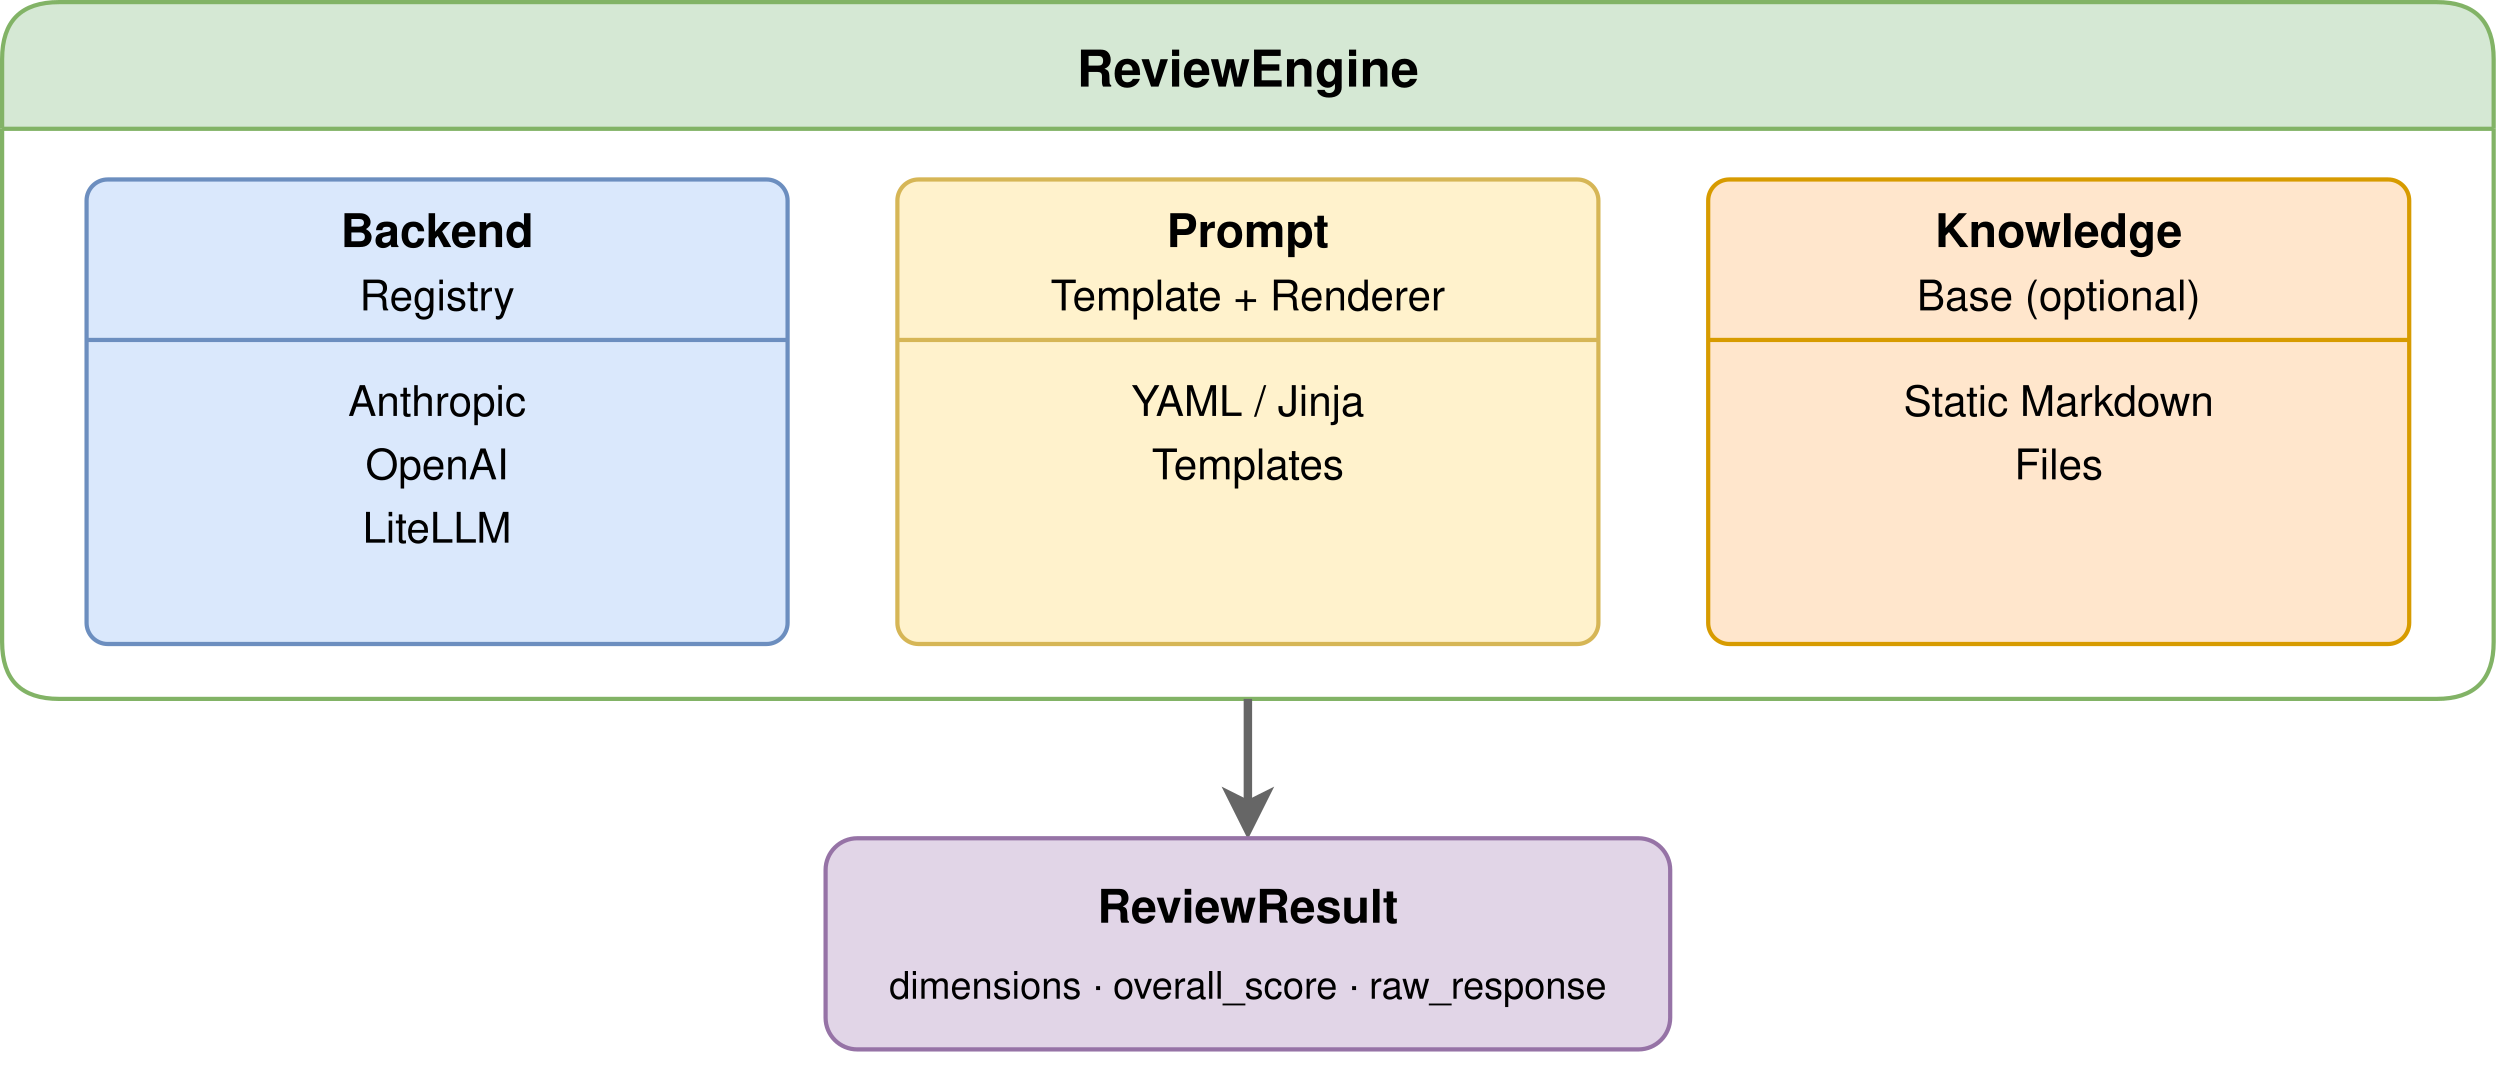
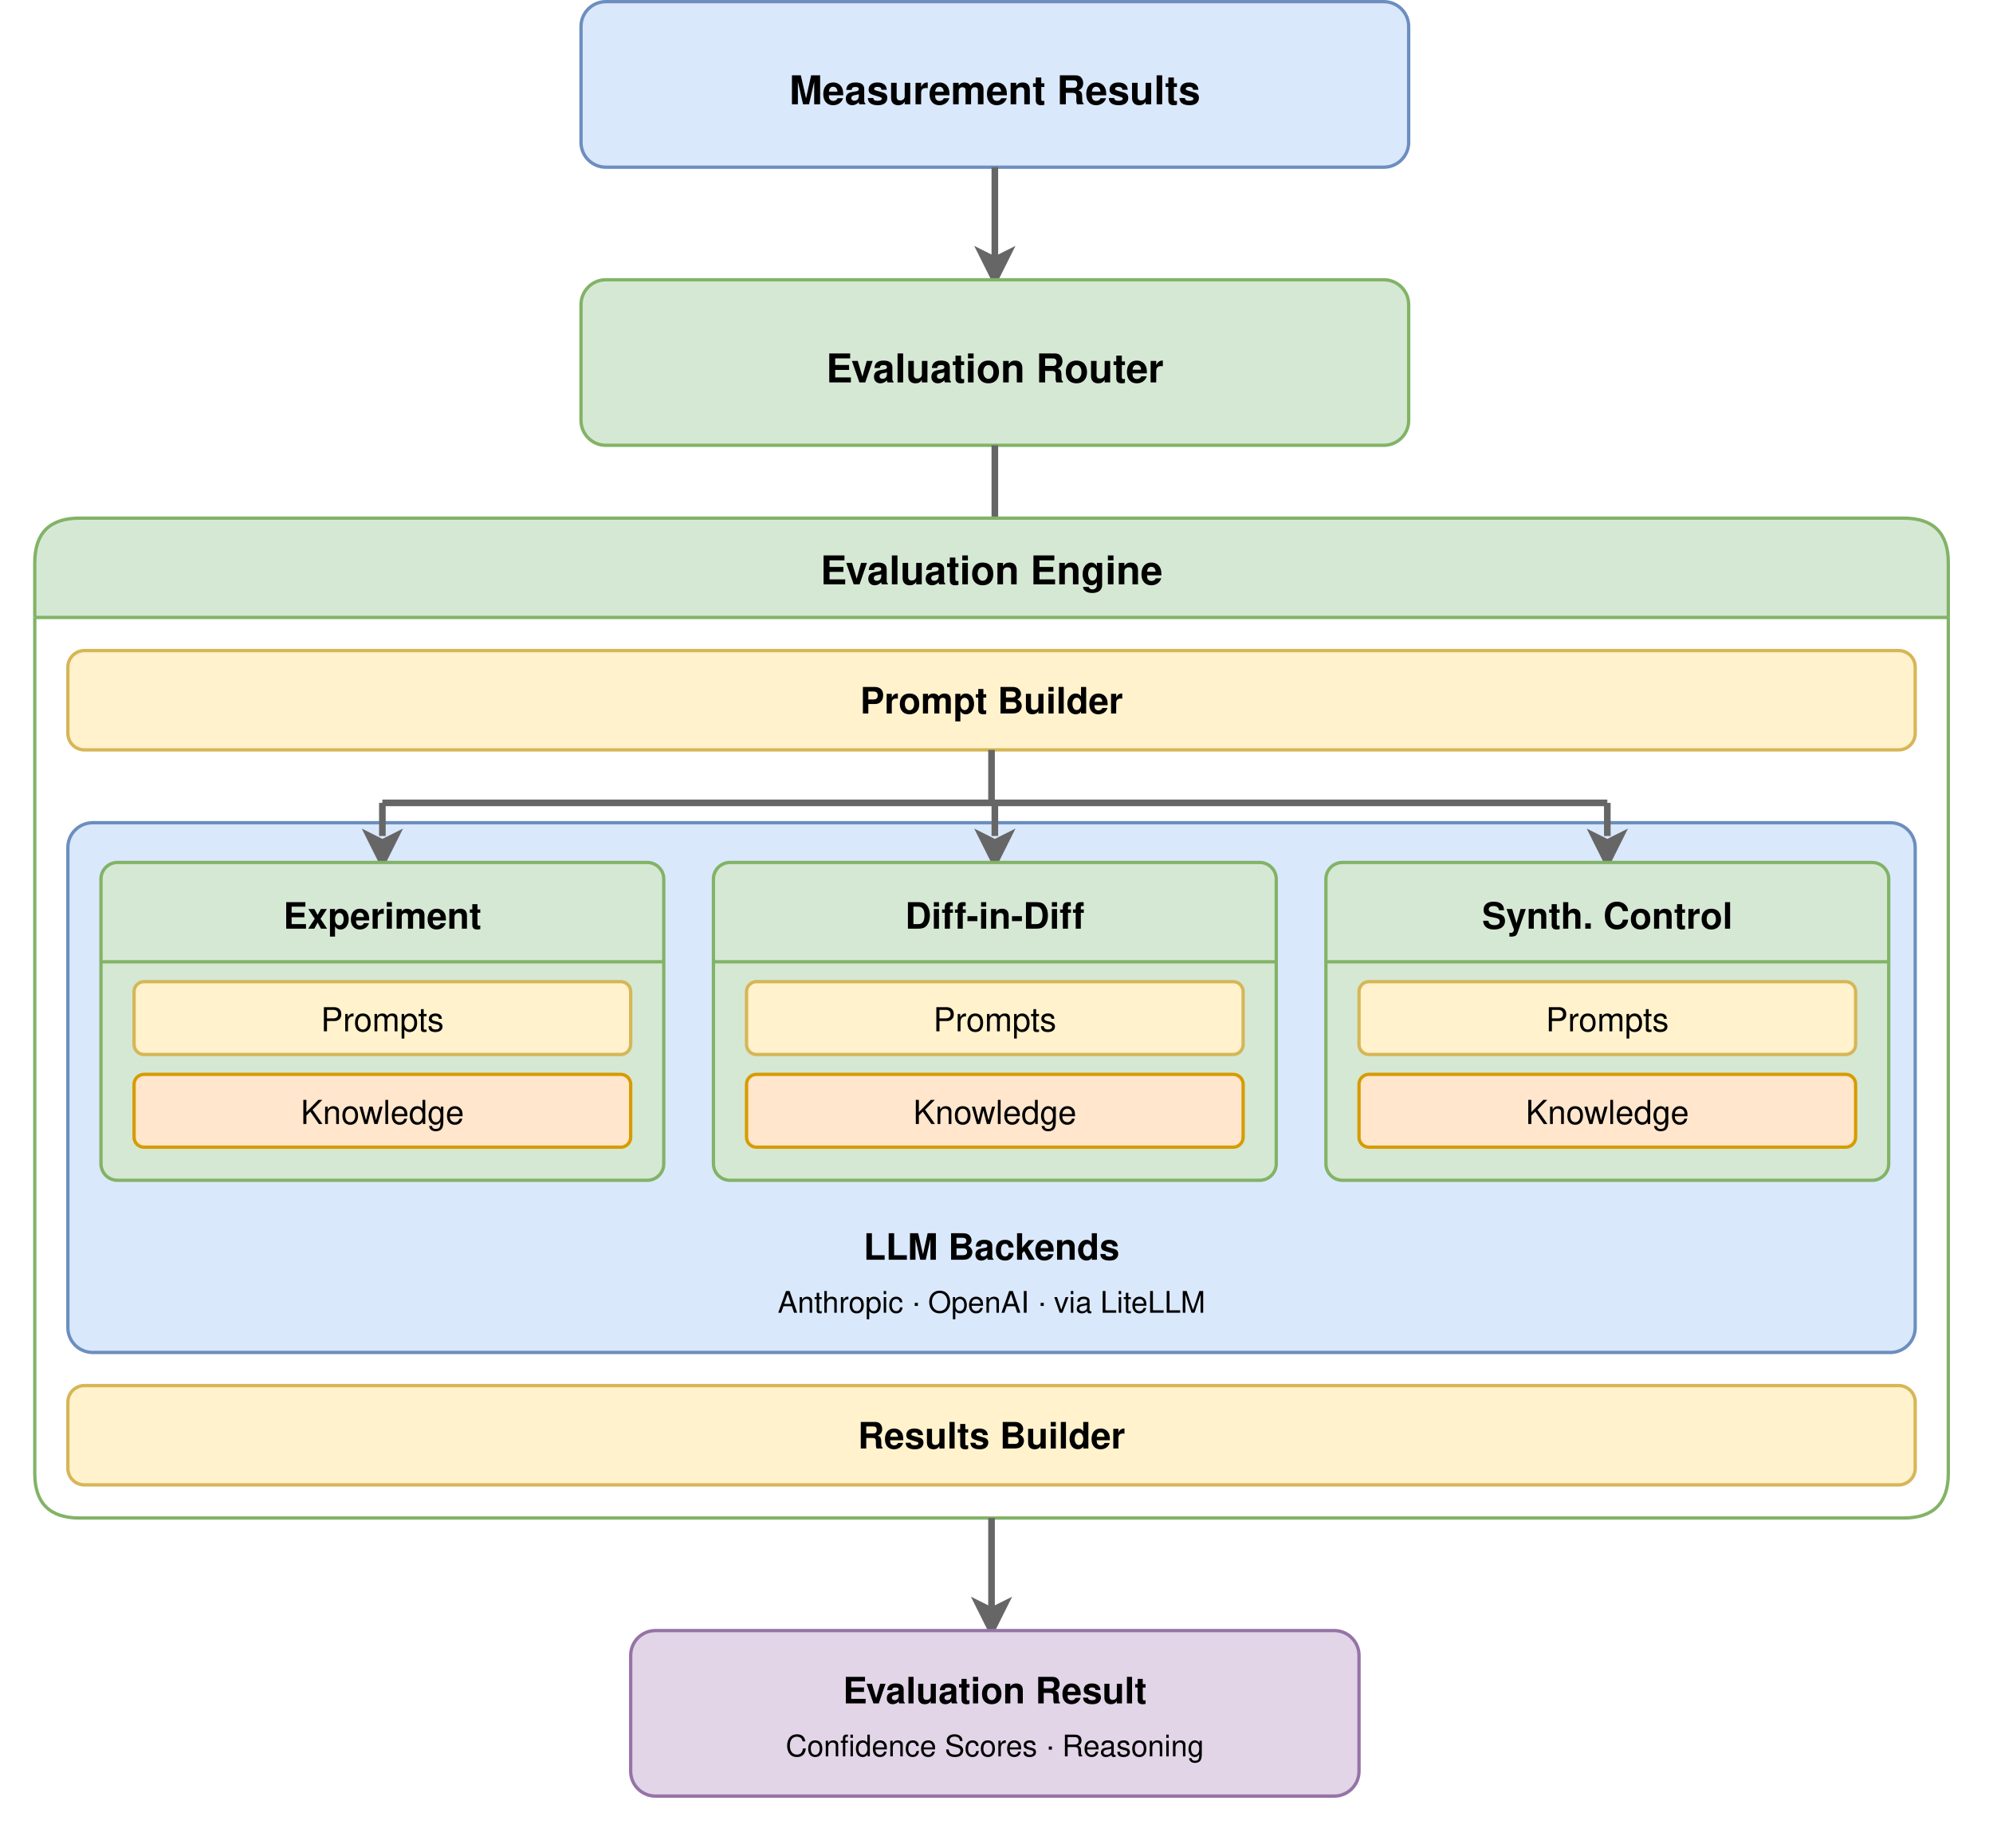
- <svg xmlns="http://www.w3.org/2000/svg" style="background: transparent; background-color: transparent; color-scheme: light dark;" version="1.1" width="592px" height="255px" viewBox="-0.5 -0.5 592 255">
+ <svg xmlns="http://www.w3.org/2000/svg" style="background: transparent; background-color: transparent; color-scheme: light dark;" version="1.1" width="602px" height="558px" viewBox="-0.5 -0.5 602 558">
  <defs />
  <g>
    <g>
-       <path d="M 590 30 L 590 13.5 Q 590 0 576.5 0 L 13.5 0 Q 0 0 0 13.5 L 0 30" fill="#d5e8d4" stroke="#82b366" stroke-miterlimit="10" style="fill: light-dark(rgb(213, 232, 212), rgb(31, 47, 30)); stroke: light-dark(rgb(130, 179, 102), rgb(68, 110, 44));" />
-       <path d="M 0 30 L 0 151.5 Q 0 165 13.5 165 L 576.5 165 Q 590 165 590 151.5 L 590 30" fill="none" stroke="#82b366" stroke-miterlimit="10" style="stroke: light-dark(rgb(130, 179, 102), rgb(68, 110, 44));" />
-       <path d="M 0 30 L 590 30" fill="none" stroke="#82b366" stroke-miterlimit="10" style="stroke: light-dark(rgb(130, 179, 102), rgb(68, 110, 44));" />
-       <text x="295" y="20" fill="#000000" font-family="Helvetica" font-weight="bold" text-anchor="middle" font-size="12px" style="fill: light-dark(rgb(0, 0, 0), rgb(255, 255, 255));">ReviewEngine</text>
+       <rect x="175" y="0" width="250" height="50" rx="7.5" ry="7.5" fill="#dae8fc" stroke="#6c8ebf" pointer-events="all" style="fill: light-dark(rgb(218, 232, 252), rgb(29, 41, 59)); stroke: light-dark(rgb(108, 142, 191), rgb(92, 121, 163));" />
+       <text x="300" y="31" fill="#000000" font-family="Helvetica" font-weight="bold" text-anchor="middle" font-size="12px" style="fill: light-dark(rgb(0, 0, 0), rgb(255, 255, 255));">Measurement Results</text>
    </g>
    <g>
-       <rect x="20" y="42" width="166" height="110" rx="5" ry="5" fill="#dae8fc" stroke="#6c8ebf" pointer-events="all" style="fill: light-dark(rgb(218, 232, 252), rgb(29, 41, 59)); stroke: light-dark(rgb(108, 142, 191), rgb(92, 121, 163));" />
-       <line x1="20" y1="80" x2="186" y2="80" stroke="#6c8ebf" style="stroke: light-dark(rgb(108, 142, 191), rgb(92, 121, 163));" />
-       <text x="103" y="58" fill="#000000" font-family="Helvetica" font-weight="bold" text-anchor="middle" font-size="11px" style="fill: light-dark(rgb(0, 0, 0), rgb(255, 255, 255));">Backend</text>
-       <text x="103" y="73" fill="#000000" font-family="Helvetica" text-anchor="middle" font-size="10px" style="fill: light-dark(rgb(0, 0, 0), rgb(255, 255, 255));">Registry</text>
-       <text x="103" y="98" fill="#000000" font-family="Helvetica" text-anchor="middle" font-size="10px" style="fill: light-dark(rgb(0, 0, 0), rgb(255, 255, 255));">Anthropic</text>
-       <text x="103" y="113" fill="#000000" font-family="Helvetica" text-anchor="middle" font-size="10px" style="fill: light-dark(rgb(0, 0, 0), rgb(255, 255, 255));">OpenAI</text>
-       <text x="103" y="128" fill="#000000" font-family="Helvetica" text-anchor="middle" font-size="10px" style="fill: light-dark(rgb(0, 0, 0), rgb(255, 255, 255));">LiteLLM</text>
+       <path d="M 300 50 L 300 77" fill="none" stroke="#666666" stroke-width="2" stroke-miterlimit="10" style="stroke: light-dark(rgb(102, 102, 102), rgb(149, 149, 149));" />
+       <path d="M 300 84 L 296 76 L 300 78 L 304 76 Z" fill="#666666" stroke="#666666" stroke-width="2" stroke-miterlimit="10" style="fill: light-dark(rgb(102, 102, 102), rgb(149, 149, 149)); stroke: light-dark(rgb(102, 102, 102), rgb(149, 149, 149));" />
    </g>
    <g>
-       <rect x="212" y="42" width="166" height="110" rx="5" ry="5" fill="#fff2cc" stroke="#d6b656" pointer-events="all" style="fill: light-dark(rgb(255, 242, 204), rgb(40, 29, 0)); stroke: light-dark(rgb(214, 182, 86), rgb(109, 81, 0));" />
-       <line x1="212" y1="80" x2="378" y2="80" stroke="#d6b656" style="stroke: light-dark(rgb(214, 182, 86), rgb(109, 81, 0));" />
-       <text x="295" y="58" fill="#000000" font-family="Helvetica" font-weight="bold" text-anchor="middle" font-size="11px" style="fill: light-dark(rgb(0, 0, 0), rgb(255, 255, 255));">Prompt</text>
-       <text x="295" y="73" fill="#000000" font-family="Helvetica" text-anchor="middle" font-size="10px" style="fill: light-dark(rgb(0, 0, 0), rgb(255, 255, 255));">Template + Renderer</text>
-       <text x="295" y="98" fill="#000000" font-family="Helvetica" text-anchor="middle" font-size="10px" style="fill: light-dark(rgb(0, 0, 0), rgb(255, 255, 255));">YAML / Jinja</text>
-       <text x="295" y="113" fill="#000000" font-family="Helvetica" text-anchor="middle" font-size="10px" style="fill: light-dark(rgb(0, 0, 0), rgb(255, 255, 255));">Templates</text>
+       <rect x="175" y="84" width="250" height="50" rx="7.5" ry="7.5" fill="#d5e8d4" stroke="#82b366" pointer-events="all" style="fill: light-dark(rgb(213, 232, 212), rgb(31, 47, 30)); stroke: light-dark(rgb(130, 179, 102), rgb(68, 110, 44));" />
+       <text x="300" y="115" fill="#000000" font-family="Helvetica" font-weight="bold" text-anchor="middle" font-size="12px" style="fill: light-dark(rgb(0, 0, 0), rgb(255, 255, 255));">Evaluation Router</text>
    </g>
    <g>
-       <rect x="404" y="42" width="166" height="110" rx="5" ry="5" fill="#ffe6cc" stroke="#d79b00" pointer-events="all" style="fill: light-dark(rgb(255, 230, 204), rgb(54, 33, 10)); stroke: light-dark(rgb(215, 155, 0), rgb(153, 101, 0));" />
-       <line x1="404" y1="80" x2="570" y2="80" stroke="#d79b00" style="stroke: light-dark(rgb(215, 155, 0), rgb(153, 101, 0));" />
-       <text x="487" y="58" fill="#000000" font-family="Helvetica" font-weight="bold" text-anchor="middle" font-size="11px" style="fill: light-dark(rgb(0, 0, 0), rgb(255, 255, 255));">Knowledge</text>
-       <text x="487" y="73" fill="#000000" font-family="Helvetica" text-anchor="middle" font-size="10px" style="fill: light-dark(rgb(0, 0, 0), rgb(255, 255, 255));">Base (optional)</text>
-       <text x="487" y="98" fill="#000000" font-family="Helvetica" text-anchor="middle" font-size="10px" style="fill: light-dark(rgb(0, 0, 0), rgb(255, 255, 255));">Static Markdown</text>
-       <text x="487" y="113" fill="#000000" font-family="Helvetica" text-anchor="middle" font-size="10px" style="fill: light-dark(rgb(0, 0, 0), rgb(255, 255, 255));">Files</text>
+       <path d="M 300 134 L 300 161" fill="none" stroke="#666666" stroke-width="2" stroke-miterlimit="10" style="stroke: light-dark(rgb(102, 102, 102), rgb(149, 149, 149));" />
+       <path d="M 300 168 L 296 160 L 300 162 L 304 160 Z" fill="#666666" stroke="#666666" stroke-width="2" stroke-miterlimit="10" style="fill: light-dark(rgb(102, 102, 102), rgb(149, 149, 149)); stroke: light-dark(rgb(102, 102, 102), rgb(149, 149, 149));" />
    </g>
    <g>
-       <path d="M 295 165 L 295 189" fill="none" stroke="#666666" stroke-width="2" stroke-miterlimit="10" style="stroke: light-dark(rgb(102, 102, 102), rgb(149, 149, 149));" />
-       <path d="M 295 196 L 291 188 L 295 190 L 299 188 Z" fill="#666666" stroke="#666666" stroke-width="2" stroke-miterlimit="10" style="fill: light-dark(rgb(102, 102, 102), rgb(149, 149, 149)); stroke: light-dark(rgb(102, 102, 102), rgb(149, 149, 149));" />
+       <path d="M 588 186 L 588 169.5 Q 588 156 574.5 156 L 23.5 156 Q 10 156 10 169.5 L 10 186" fill="#d5e8d4" stroke="#82b366" stroke-miterlimit="10" style="fill: light-dark(rgb(213, 232, 212), rgb(31, 47, 30)); stroke: light-dark(rgb(130, 179, 102), rgb(68, 110, 44));" />
+       <path d="M 10 186 L 10 444.5 Q 10 458 23.5 458 L 574.5 458 Q 588 458 588 444.5 L 588 186" fill="none" stroke="#82b366" stroke-miterlimit="10" style="stroke: light-dark(rgb(130, 179, 102), rgb(68, 110, 44));" />
+       <path d="M 10 186 L 588 186" fill="none" stroke="#82b366" stroke-miterlimit="10" style="stroke: light-dark(rgb(130, 179, 102), rgb(68, 110, 44));" />
+       <text x="299" y="176" fill="#000000" font-family="Helvetica" font-weight="bold" text-anchor="middle" font-size="12px" style="fill: light-dark(rgb(0, 0, 0), rgb(255, 255, 255));">Evaluation Engine</text>
    </g>
    <g>
-       <rect x="195" y="198" width="200" height="50" rx="7.5" ry="7.5" fill="#e1d5e7" stroke="#9673a6" pointer-events="all" style="fill: light-dark(rgb(225, 213, 231), rgb(57, 47, 63)); stroke: light-dark(rgb(150, 115, 166), rgb(149, 119, 163));" />
-       <text x="295" y="218" fill="#000000" font-family="Helvetica" font-weight="bold" text-anchor="middle" font-size="11px" style="fill: light-dark(rgb(0, 0, 0), rgb(255, 255, 255));">ReviewResult</text>
-       <text x="295" y="236" fill="#000000" font-family="Helvetica" text-anchor="middle" font-size="9px" style="fill: light-dark(rgb(0, 0, 0), rgb(255, 255, 255));">dimensions · overall_score · raw_response</text>
+       <rect x="20" y="196" width="558" height="30" rx="5" ry="5" fill="#fff2cc" stroke="#d6b656" pointer-events="all" style="fill: light-dark(rgb(255, 242, 204), rgb(40, 29, 0)); stroke: light-dark(rgb(214, 182, 86), rgb(109, 81, 0));" />
+       <text x="299" y="215" fill="#000000" font-family="Helvetica" font-weight="bold" text-anchor="middle" font-size="11px" style="fill: light-dark(rgb(0, 0, 0), rgb(255, 255, 255));">Prompt Builder</text>
+     </g>
+     <g>
+       <rect x="20" y="248" width="558" height="160" rx="7.5" ry="7.5" fill="#dae8fc" stroke="#6c8ebf" pointer-events="all" style="fill: light-dark(rgb(218, 232, 252), rgb(29, 41, 59)); stroke: light-dark(rgb(108, 142, 191), rgb(92, 121, 163));" />
+       <text x="299" y="380" fill="#000000" font-family="Helvetica" font-weight="bold" text-anchor="middle" font-size="11px" style="fill: light-dark(rgb(0, 0, 0), rgb(255, 255, 255));">LLM Backends</text>
+       <text x="299" y="396" fill="#000000" font-family="Helvetica" text-anchor="middle" font-size="9px" style="fill: light-dark(rgb(0, 0, 0), rgb(255, 255, 255));">Anthropic · OpenAI · via LiteLLM</text>
+     </g>
+     <g>
+       <path d="M 299 226 L 299 242" fill="none" stroke="#666666" stroke-width="2" stroke-miterlimit="10" style="stroke: light-dark(rgb(102, 102, 102), rgb(149, 149, 149));" />
+       <path d="M 115 242 L 485 242" fill="none" stroke="#666666" stroke-width="2" stroke-miterlimit="10" style="stroke: light-dark(rgb(102, 102, 102), rgb(149, 149, 149));" />
+       <path d="M 115 242 L 115 252" fill="none" stroke="#666666" stroke-width="2" stroke-miterlimit="10" style="stroke: light-dark(rgb(102, 102, 102), rgb(149, 149, 149));" />
+       <path d="M 115 260 L 111 252 L 115 254 L 119 252 Z" fill="#666666" stroke="#666666" stroke-width="2" stroke-miterlimit="10" style="fill: light-dark(rgb(102, 102, 102), rgb(149, 149, 149)); stroke: light-dark(rgb(102, 102, 102), rgb(149, 149, 149));" />
+       <path d="M 300 242 L 300 252" fill="none" stroke="#666666" stroke-width="2" stroke-miterlimit="10" style="stroke: light-dark(rgb(102, 102, 102), rgb(149, 149, 149));" />
+       <path d="M 300 260 L 296 252 L 300 254 L 304 252 Z" fill="#666666" stroke="#666666" stroke-width="2" stroke-miterlimit="10" style="fill: light-dark(rgb(102, 102, 102), rgb(149, 149, 149)); stroke: light-dark(rgb(102, 102, 102), rgb(149, 149, 149));" />
+       <path d="M 485 242 L 485 252" fill="none" stroke="#666666" stroke-width="2" stroke-miterlimit="10" style="stroke: light-dark(rgb(102, 102, 102), rgb(149, 149, 149));" />
+       <path d="M 485 260 L 481 252 L 485 254 L 489 252 Z" fill="#666666" stroke="#666666" stroke-width="2" stroke-miterlimit="10" style="fill: light-dark(rgb(102, 102, 102), rgb(149, 149, 149)); stroke: light-dark(rgb(102, 102, 102), rgb(149, 149, 149));" />
+     </g>
+     <g>
+       <rect x="30" y="260" width="170" height="96" rx="5" ry="5" fill="#d5e8d4" stroke="#82b366" pointer-events="all" style="fill: light-dark(rgb(213, 232, 212), rgb(31, 47, 30)); stroke: light-dark(rgb(130, 179, 102), rgb(68, 110, 44));" />
+       <line x1="30" y1="290" x2="200" y2="290" stroke="#82b366" style="stroke: light-dark(rgb(130, 179, 102), rgb(68, 110, 44));" />
+       <text x="115" y="280" fill="#000000" font-family="Helvetica" font-weight="bold" text-anchor="middle" font-size="11px" style="fill: light-dark(rgb(0, 0, 0), rgb(255, 255, 255));">Experiment</text>
+       <rect x="40" y="296" width="150" height="22" rx="3" ry="3" fill="#fff2cc" stroke="#d6b656" pointer-events="all" style="fill: light-dark(rgb(255, 242, 204), rgb(40, 29, 0)); stroke: light-dark(rgb(214, 182, 86), rgb(109, 81, 0));" />
+       <text x="115" y="311" fill="#000000" font-family="Helvetica" text-anchor="middle" font-size="10px" style="fill: light-dark(rgb(0, 0, 0), rgb(255, 255, 255));">Prompts</text>
+       <rect x="40" y="324" width="150" height="22" rx="3" ry="3" fill="#ffe6cc" stroke="#d79b00" pointer-events="all" style="fill: light-dark(rgb(255, 230, 204), rgb(54, 33, 10)); stroke: light-dark(rgb(215, 155, 0), rgb(153, 101, 0));" />
+       <text x="115" y="339" fill="#000000" font-family="Helvetica" text-anchor="middle" font-size="10px" style="fill: light-dark(rgb(0, 0, 0), rgb(255, 255, 255));">Knowledge</text>
+     </g>
+     <g>
+       <rect x="215" y="260" width="170" height="96" rx="5" ry="5" fill="#d5e8d4" stroke="#82b366" pointer-events="all" style="fill: light-dark(rgb(213, 232, 212), rgb(31, 47, 30)); stroke: light-dark(rgb(130, 179, 102), rgb(68, 110, 44));" />
+       <line x1="215" y1="290" x2="385" y2="290" stroke="#82b366" style="stroke: light-dark(rgb(130, 179, 102), rgb(68, 110, 44));" />
+       <text x="300" y="280" fill="#000000" font-family="Helvetica" font-weight="bold" text-anchor="middle" font-size="11px" style="fill: light-dark(rgb(0, 0, 0), rgb(255, 255, 255));">Diff-in-Diff</text>
+       <rect x="225" y="296" width="150" height="22" rx="3" ry="3" fill="#fff2cc" stroke="#d6b656" pointer-events="all" style="fill: light-dark(rgb(255, 242, 204), rgb(40, 29, 0)); stroke: light-dark(rgb(214, 182, 86), rgb(109, 81, 0));" />
+       <text x="300" y="311" fill="#000000" font-family="Helvetica" text-anchor="middle" font-size="10px" style="fill: light-dark(rgb(0, 0, 0), rgb(255, 255, 255));">Prompts</text>
+       <rect x="225" y="324" width="150" height="22" rx="3" ry="3" fill="#ffe6cc" stroke="#d79b00" pointer-events="all" style="fill: light-dark(rgb(255, 230, 204), rgb(54, 33, 10)); stroke: light-dark(rgb(215, 155, 0), rgb(153, 101, 0));" />
+       <text x="300" y="339" fill="#000000" font-family="Helvetica" text-anchor="middle" font-size="10px" style="fill: light-dark(rgb(0, 0, 0), rgb(255, 255, 255));">Knowledge</text>
+     </g>
+     <g>
+       <rect x="400" y="260" width="170" height="96" rx="5" ry="5" fill="#d5e8d4" stroke="#82b366" pointer-events="all" style="fill: light-dark(rgb(213, 232, 212), rgb(31, 47, 30)); stroke: light-dark(rgb(130, 179, 102), rgb(68, 110, 44));" />
+       <line x1="400" y1="290" x2="570" y2="290" stroke="#82b366" style="stroke: light-dark(rgb(130, 179, 102), rgb(68, 110, 44));" />
+       <text x="485" y="280" fill="#000000" font-family="Helvetica" font-weight="bold" text-anchor="middle" font-size="11px" style="fill: light-dark(rgb(0, 0, 0), rgb(255, 255, 255));">Synth. Control</text>
+       <rect x="410" y="296" width="150" height="22" rx="3" ry="3" fill="#fff2cc" stroke="#d6b656" pointer-events="all" style="fill: light-dark(rgb(255, 242, 204), rgb(40, 29, 0)); stroke: light-dark(rgb(214, 182, 86), rgb(109, 81, 0));" />
+       <text x="485" y="311" fill="#000000" font-family="Helvetica" text-anchor="middle" font-size="10px" style="fill: light-dark(rgb(0, 0, 0), rgb(255, 255, 255));">Prompts</text>
+       <rect x="410" y="324" width="150" height="22" rx="3" ry="3" fill="#ffe6cc" stroke="#d79b00" pointer-events="all" style="fill: light-dark(rgb(255, 230, 204), rgb(54, 33, 10)); stroke: light-dark(rgb(215, 155, 0), rgb(153, 101, 0));" />
+       <text x="485" y="339" fill="#000000" font-family="Helvetica" text-anchor="middle" font-size="10px" style="fill: light-dark(rgb(0, 0, 0), rgb(255, 255, 255));">Knowledge</text>
+     </g>
+     <g>
+       <rect x="20" y="418" width="558" height="30" rx="5" ry="5" fill="#fff2cc" stroke="#d6b656" pointer-events="all" style="fill: light-dark(rgb(255, 242, 204), rgb(40, 29, 0)); stroke: light-dark(rgb(214, 182, 86), rgb(109, 81, 0));" />
+       <text x="299" y="437" fill="#000000" font-family="Helvetica" font-weight="bold" text-anchor="middle" font-size="11px" style="fill: light-dark(rgb(0, 0, 0), rgb(255, 255, 255));">Results Builder</text>
+     </g>
+     <g>
+       <path d="M 299 458 L 299 485" fill="none" stroke="#666666" stroke-width="2" stroke-miterlimit="10" style="stroke: light-dark(rgb(102, 102, 102), rgb(149, 149, 149));" />
+       <path d="M 299 492 L 295 484 L 299 486 L 303 484 Z" fill="#666666" stroke="#666666" stroke-width="2" stroke-miterlimit="10" style="fill: light-dark(rgb(102, 102, 102), rgb(149, 149, 149)); stroke: light-dark(rgb(102, 102, 102), rgb(149, 149, 149));" />
+     </g>
+     <g>
+       <rect x="190" y="492" width="220" height="50" rx="7.5" ry="7.5" fill="#e1d5e7" stroke="#9673a6" pointer-events="all" style="fill: light-dark(rgb(225, 213, 231), rgb(57, 47, 63)); stroke: light-dark(rgb(150, 115, 166), rgb(149, 119, 163));" />
+       <text x="300" y="514" fill="#000000" font-family="Helvetica" font-weight="bold" text-anchor="middle" font-size="11px" style="fill: light-dark(rgb(0, 0, 0), rgb(255, 255, 255));">Evaluation Result</text>
+       <text x="300" y="530" fill="#000000" font-family="Helvetica" text-anchor="middle" font-size="9px" style="fill: light-dark(rgb(0, 0, 0), rgb(255, 255, 255));">Confidence Scores · Reasoning</text>
    </g>
  </g>
</svg>
